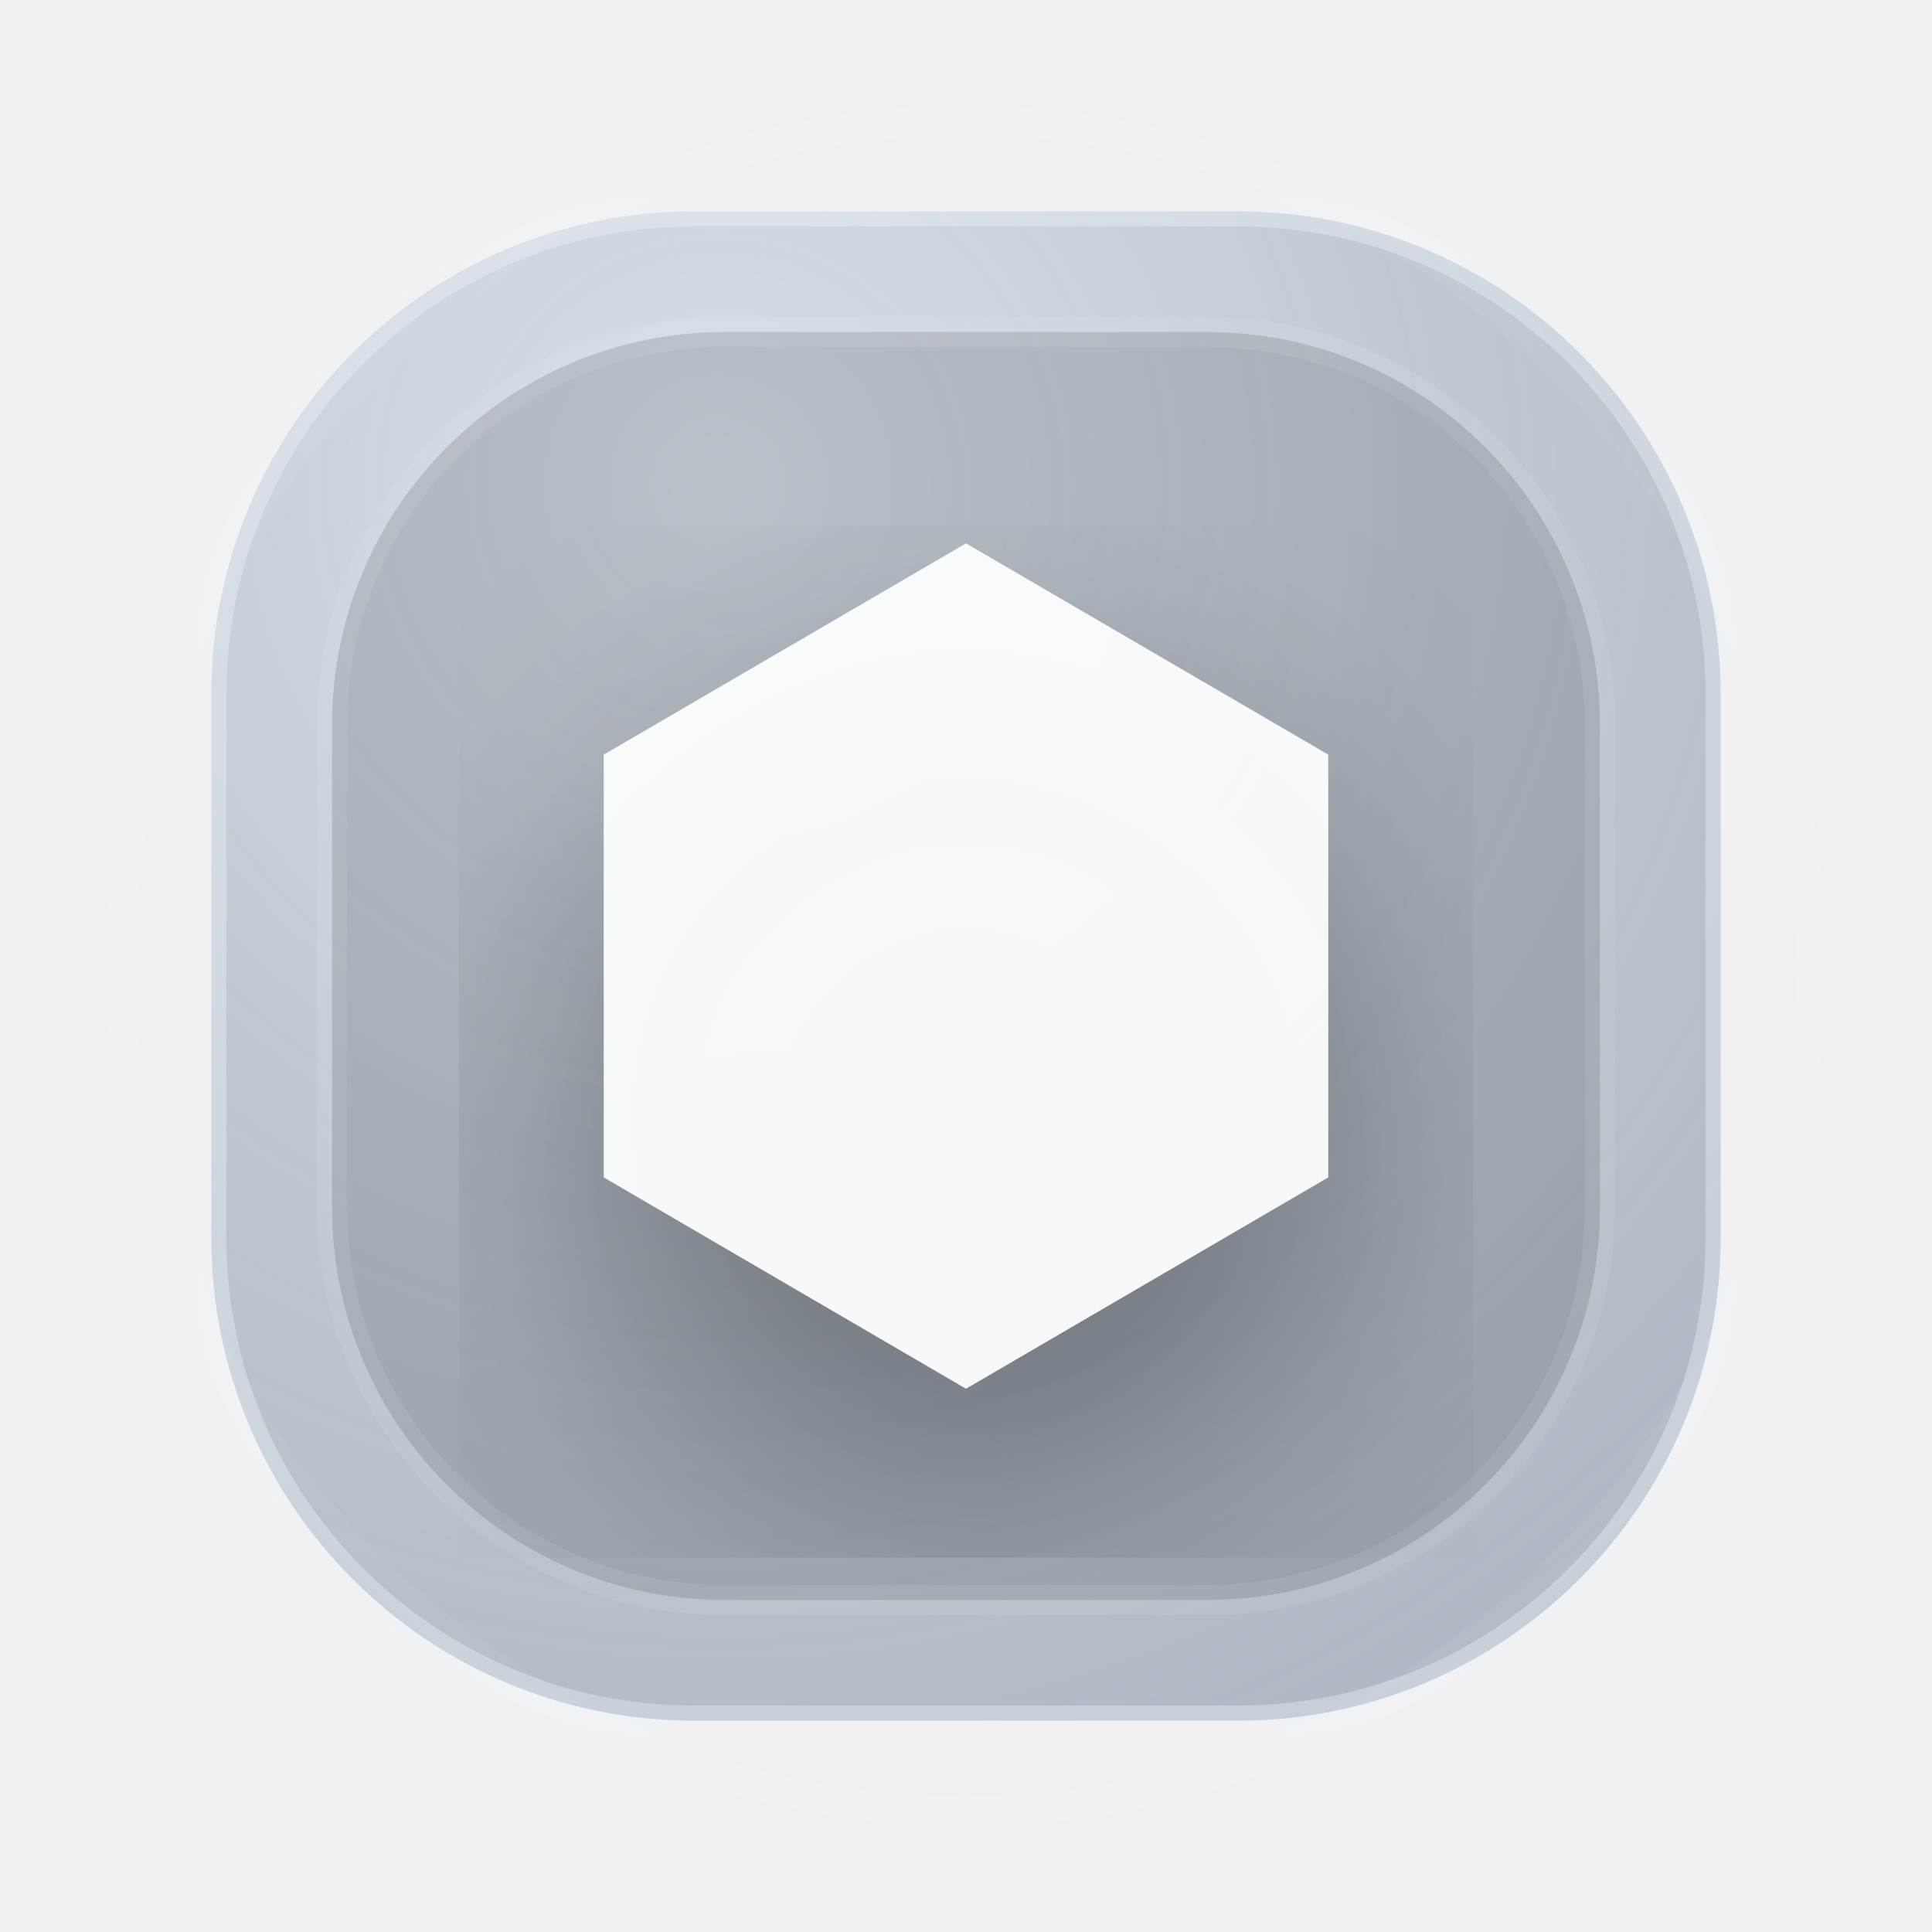
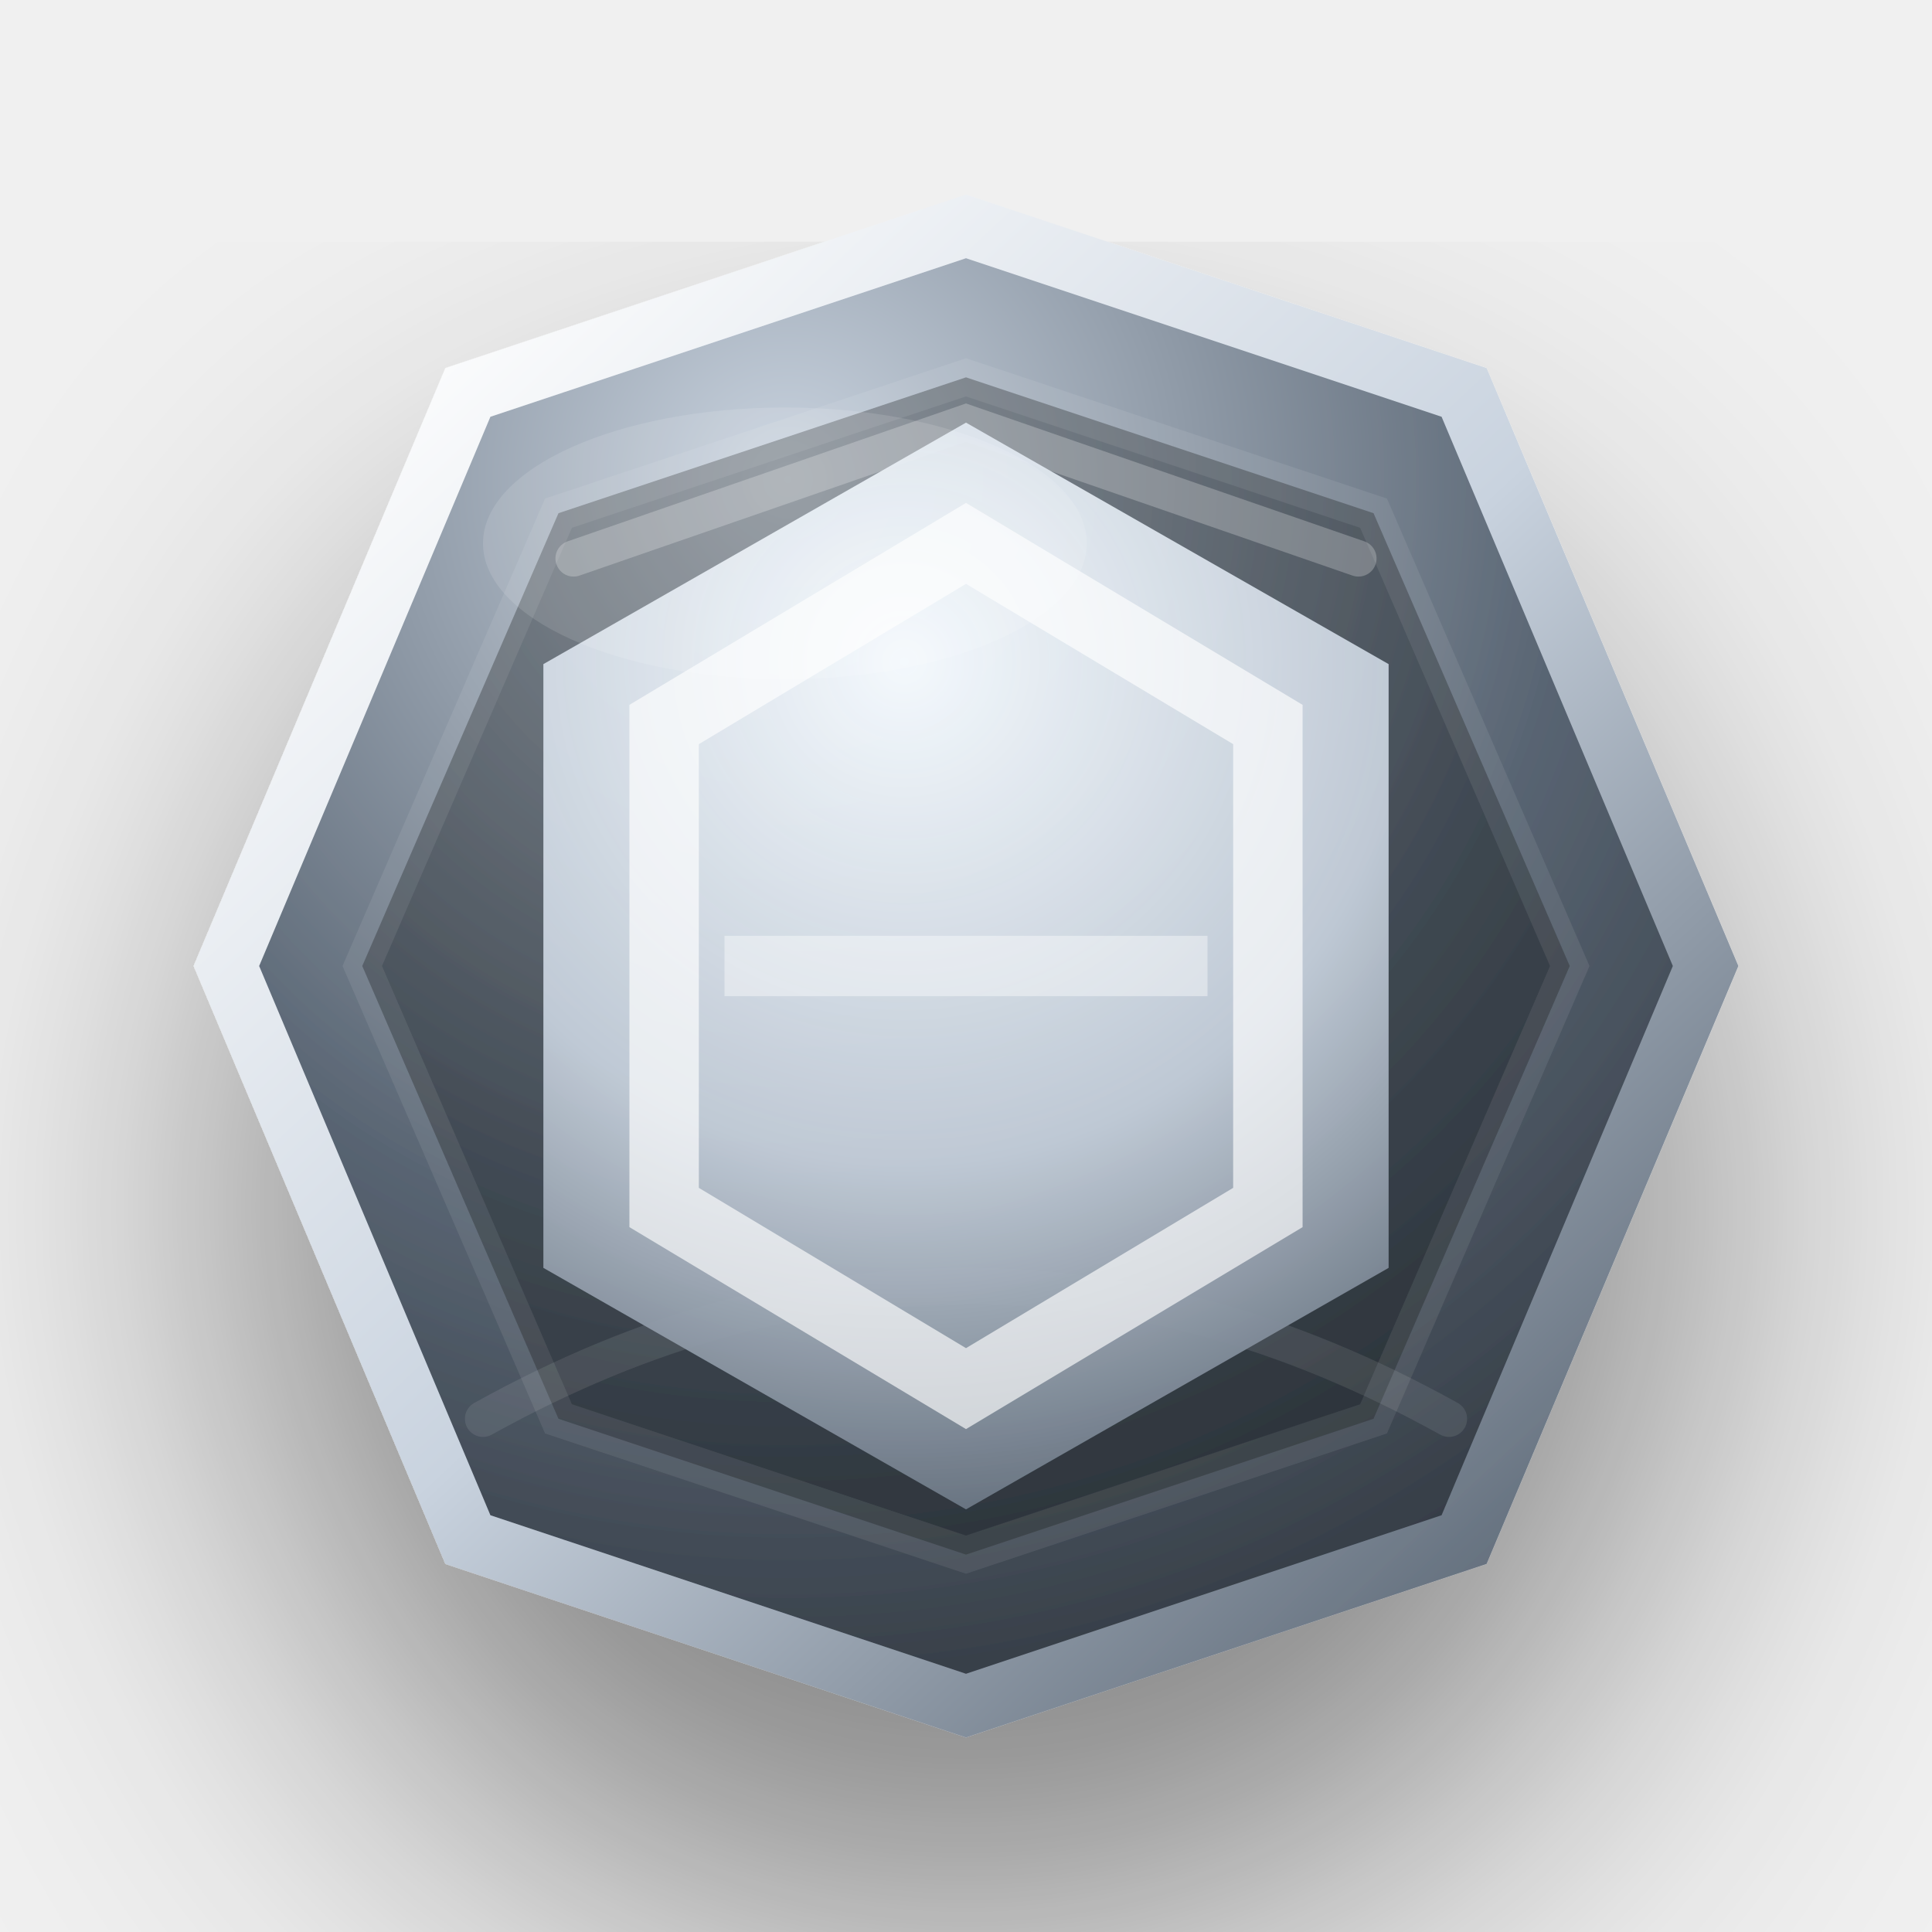
- <svg xmlns="http://www.w3.org/2000/svg" width="64" height="64" viewBox="0 0 64 64" fill="none">
+ <svg xmlns="http://www.w3.org/2000/svg" width="96" height="96" viewBox="0 0 64 64" fill="none">
  <defs>
-     <radialGradient id="bg" cx="0" cy="0" r="1" gradientUnits="userSpaceOnUse" gradientTransform="translate(24 16) rotate(51) scale(56)">
-       <stop stop-color="#d6dee6" stop-opacity=".95" />
-       <stop offset="1" stop-color="#97a4b3" stop-opacity=".82" />
+     <radialGradient id="plate" cx="0" cy="0" r="1" gradientUnits="userSpaceOnUse" gradientTransform="translate(26 16) rotate(50) scale(56)">
+       <stop stop-color="#c9d3df" />
+       <stop offset=".46" stop-color="#596573" />
+       <stop offset="1" stop-color="#111418" />
    </radialGradient>
-     <filter id="shadow" x="-20%" y="-20%" width="140%" height="140%">
-       <feDropShadow dx="0" dy="5" stdDeviation="5" flood-color="black" flood-opacity=".35" />
+     <linearGradient id="frame" x1="12" y1="11" x2="52" y2="54" gradientUnits="userSpaceOnUse">
+       <stop stop-color="#ffffff" />
+       <stop offset=".5" stop-color="#c9d3df" />
+       <stop offset="1" stop-color="#596573" />
+     </linearGradient>
+     <radialGradient id="coreGem" cx="0" cy="0" r="1" gradientUnits="userSpaceOnUse" gradientTransform="translate(30 22) rotate(51) scale(30)">
+       <stop stop-color="#f6fbff" stop-opacity=".98" />
+       <stop offset=".55" stop-color="#c9d3df" stop-opacity=".92" />
+       <stop offset="1" stop-color="#596573" stop-opacity=".98" />
+     </radialGradient>
+     <linearGradient id="edgeStroke" x1="16" y1="16" x2="48" y2="48">
+       <stop stop-color="rgba(255,255,255,.9)" />
+       <stop offset="1" stop-color="rgba(255,255,255,.2)" />
+     </linearGradient>
+     <filter id="glow" x="-30%" y="-30%" width="160%" height="160%">
+       <feDropShadow dx="0" dy="0" stdDeviation="4" flood-color="#ffffff" flood-opacity=".3" />
+       <feDropShadow dx="0" dy="8" stdDeviation="7" flood-color="black" flood-opacity=".45" />
    </filter>
  </defs>
-   <rect x="7" y="7" width="50" height="50" rx="16" fill="url(#bg)" stroke="#eef4fb" stroke-opacity=".36" />
-   <rect x="11" y="11" width="42" height="42" rx="13" fill="black" fill-opacity=".14" stroke="white" stroke-opacity=".08" />
-   <g filter="url(#shadow)">
-     <polygon points="32,18 44,25 44,39 32,46 20,39 20,25" fill="white" opacity=".92" />
+   <g filter="url(#glow)">
+     <path d="M32 7.5 48.5 13 56.5 32 48.5 51 32 56.5 15.5 51 7.5 32 15.5 13 32 7.5Z" fill="url(#plate)" stroke="url(#frame)" stroke-width="2" />
+     <path d="M32 12.5 45.5 17 52 32 45.5 47 32 51.5 18.5 47 12 32 18.5 17 32 12.5Z" fill="rgba(6,8,8,.32)" stroke="rgba(255,255,255,.08)" stroke-width="1.2" />
+     <path d="M19 18.5 32 14l13 4.5" stroke="rgba(255,255,255,.24)" stroke-width="1.2" stroke-linecap="round" />
+     <path d="M16 47c5.4-3 10.7-4.4 16-4.4 5.3 0 10.6 1.4 16 4.4" stroke="rgba(255,255,255,.09)" stroke-width="1.2" stroke-linecap="round" />
+     <polygon points="32,14 46,22 46,42 32,50 18,42 18,22" fill="url(#coreGem)" />
+     <polygon points="32,18 42,24 42,40 32,46 22,40 22,24" fill="none" stroke="rgba(255,255,255,.65)" stroke-width="2.3" />
+     <path d="M24 32h16" stroke="rgba(255,255,255,.4)" stroke-width="2" />
+     <ellipse cx="26" cy="18" rx="10" ry="4.5" fill="white" fill-opacity=".12" />
  </g>
-   <circle cx="32" cy="32" r="28" stroke="white" stroke-opacity=".04" />
</svg>
